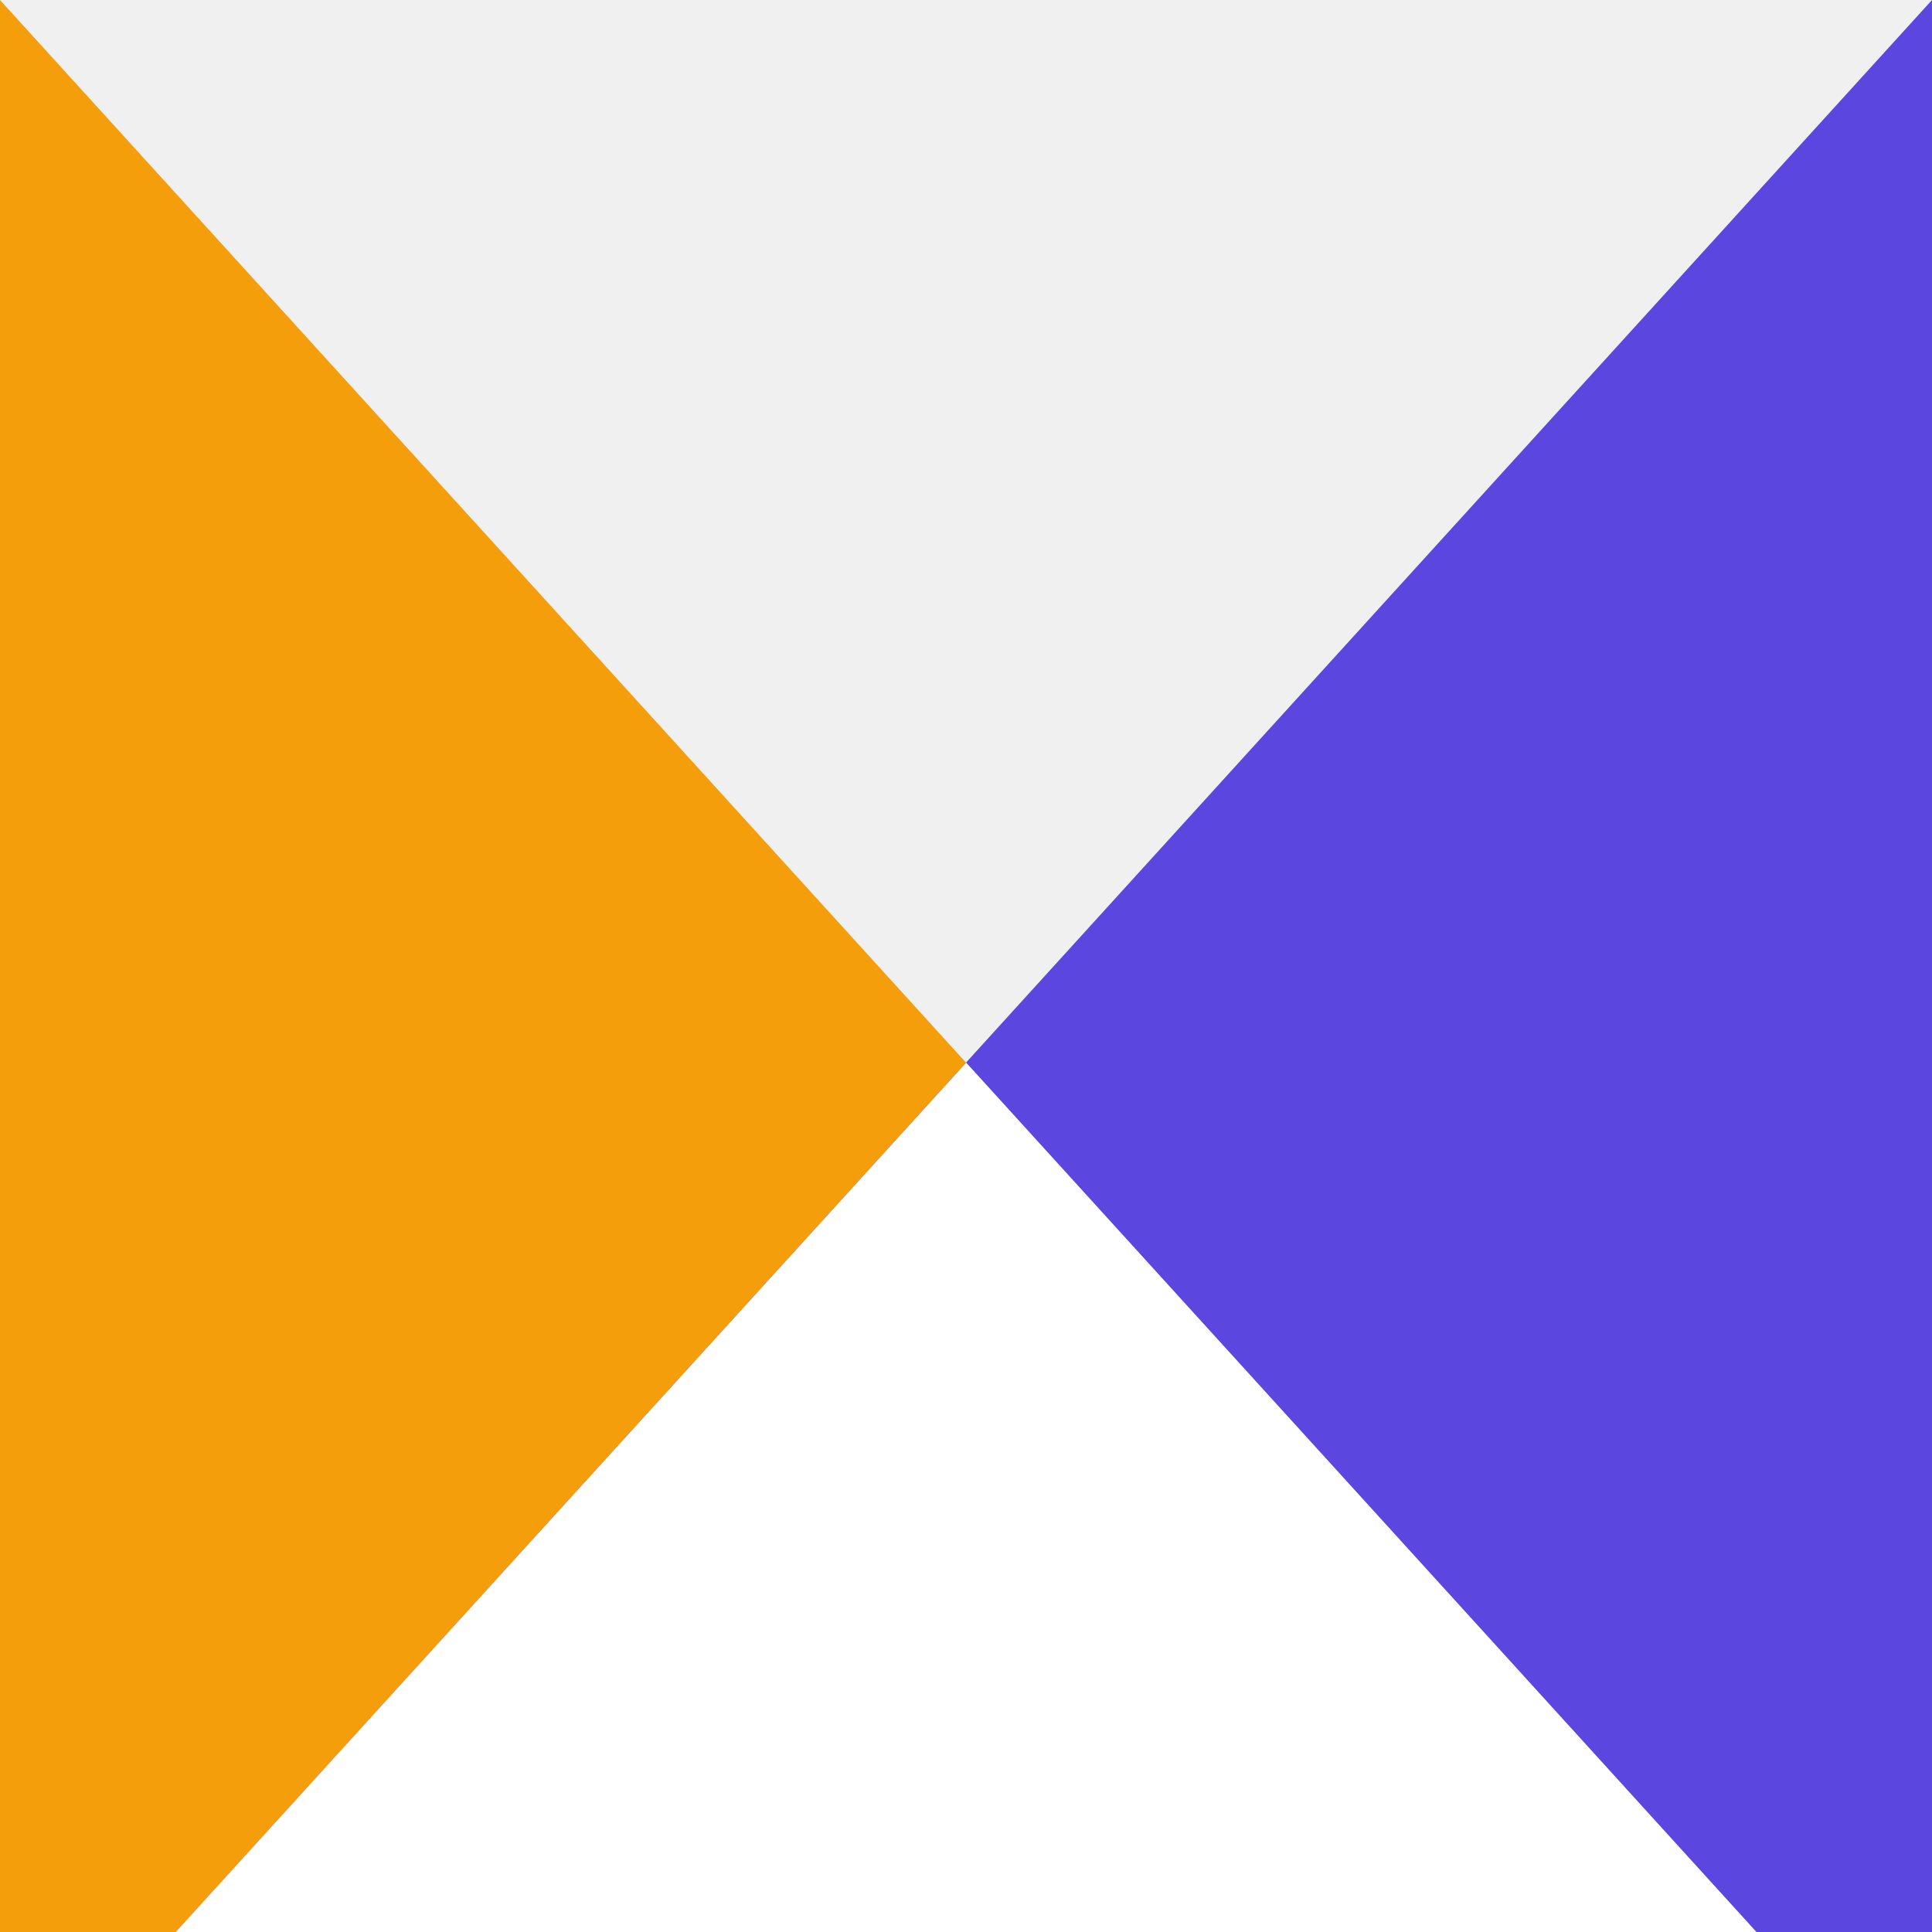
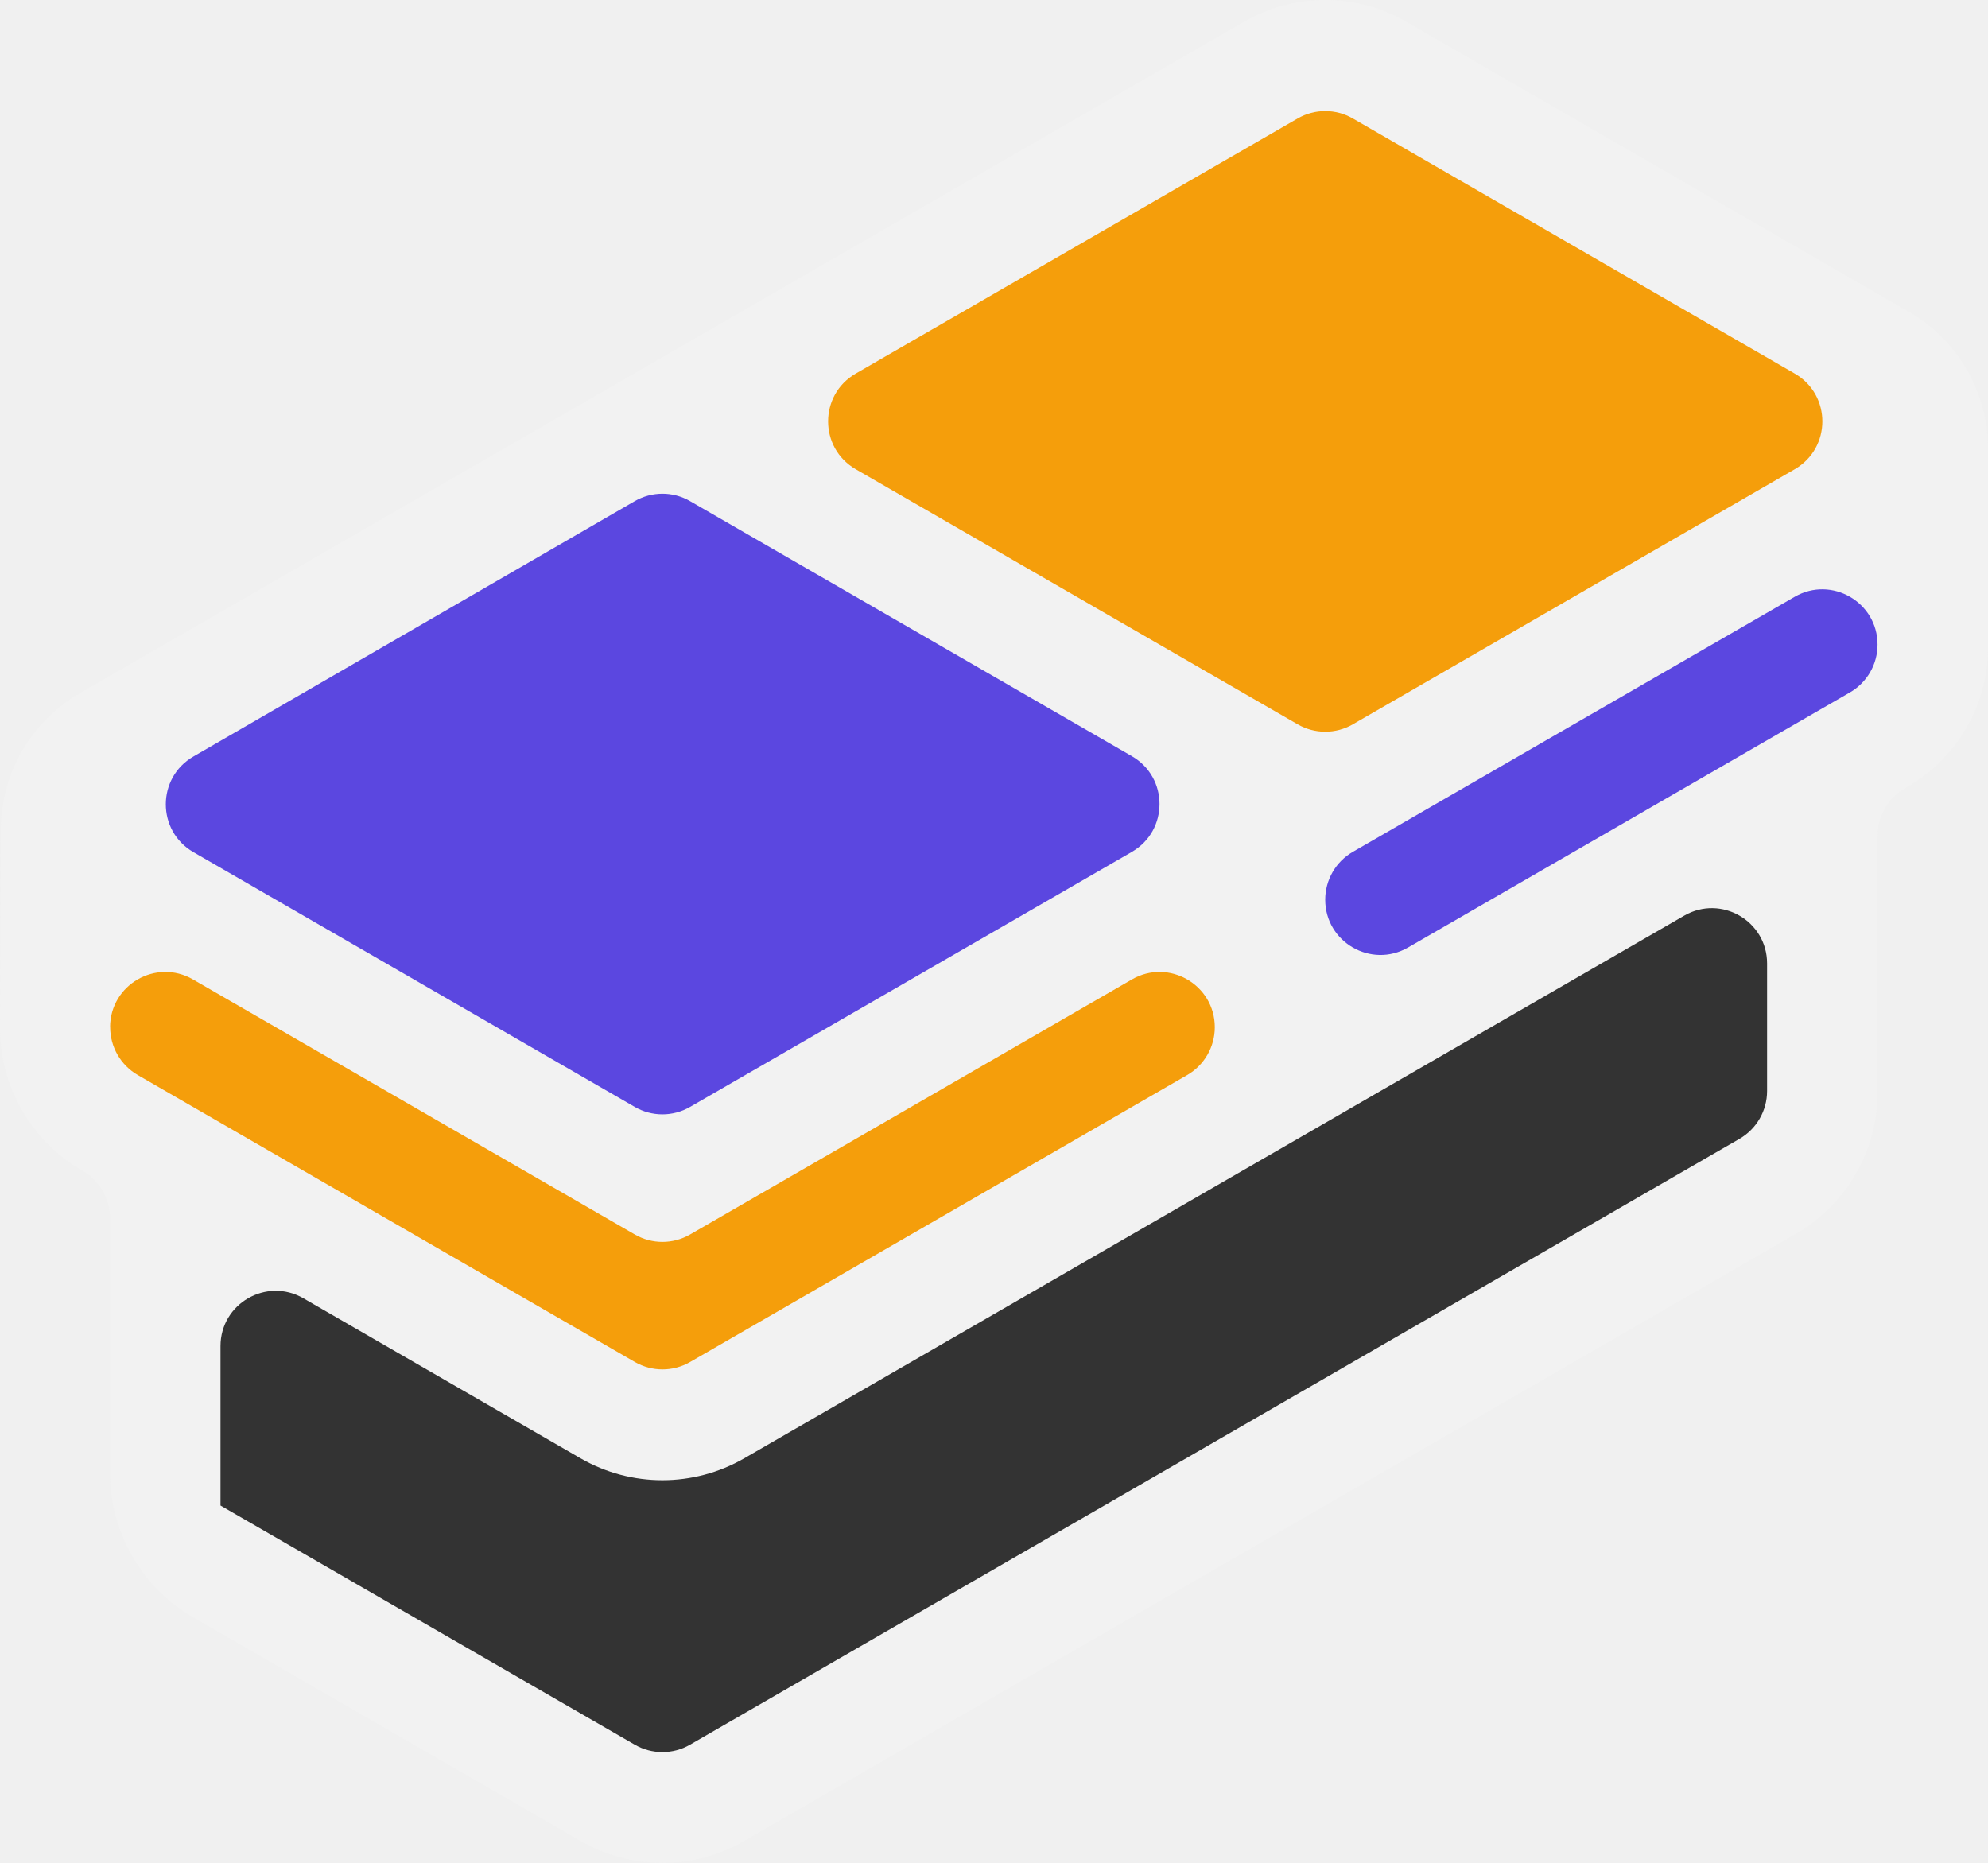
- <svg xmlns="http://www.w3.org/2000/svg" id="Layer_1" data-name="Layer 1" viewBox="0 0 117 117">
+ <svg xmlns="http://www.w3.org/2000/svg" id="Layer_2" data-name="Layer 2" viewBox="0 0 486.84 456.25">
  <defs>
    <style>
      .cls-1 {
        fill: #5b47e0;
      }

      .cls-2 {
+         fill: #f2f2f2;
+       }
+ 
+       .cls-3 {
        fill: #f59e0b;
      }

-       .cls-3 {
-         fill: #ffffff;
+       .cls-4 {
+         fill: #333;
      }
    </style>
  </defs>
-   <path class="cls-2" d="M0,0v117h106.36C70.91,78,35.45,39,0,0Z" />
-   <polygon class="cls-1" points="117 0 117 117 10.64 117 117 0" />
-   <path class="cls-3" d="M10.64,117h95.73c-15.95-17.55-31.91-35.1-47.86-52.65L10.64,117Z" />
+   <g id="Layer_1-2" data-name="Layer 1">
+     <g>
+       <path class="cls-2" d="M304.72,5.3L19.59,169.77C7.64,176.66.25,189.38.2,203.18L0,251.6c-.06,14.48,7.64,27.88,20.18,35.11h.02c4.18,2.43,6.76,6.89,6.76,11.72v62.42c0,14.53,7.75,27.95,20.33,35.22l94.94,54.81c12.37,7.14,27.6,7.14,39.97,0l257.63-148.74c12.35-7.13,19.96-20.31,19.96-34.57v-62.86c0-4.83,2.58-9.3,6.76-11.71l.59-.34c12.19-7.04,19.7-20.04,19.7-34.12v-48.66c0-13.8-7.36-26.56-19.32-33.46L344.33,5.31c-12.25-7.08-27.35-7.08-39.61,0Z" />
+       <path class="cls-1" d="M168.99,122.73l108.2,62.47c9.02,5.21,9.02,18.22,0,23.43l-108.21,62.47c-4.18,2.42-9.34,2.42-13.53,0l-108.08-62.4c-9.01-5.2-9.02-18.21-.01-23.42l108.09-62.55c4.19-2.42,9.35-2.43,13.54,0Z" />
+       <path class="cls-3" d="M26.96,251.58h0c0-10.41,11.27-16.92,20.29-11.71l108.21,62.47c4.18,2.42,9.34,2.42,13.53,0l108.21-62.47c9.02-5.21,20.29,1.3,20.29,11.71h0c0,4.83-2.58,9.3-6.76,11.71l-121.73,70.28c-4.18,2.42-9.34,2.42-13.53,0l-121.73-70.28c-4.18-2.42-6.76-6.88-6.76-11.71Z" />
+       <path class="cls-4" d="M425.98,278.91l-257,148.38c-4.18,2.42-9.34,2.42-13.53,0l-101.45-58.57h0v-39.05c0-10.41,11.27-16.92,20.29-11.71l67.88,39.19c12.4,7.16,27.68,7.16,40.09,0l230.19-132.9c9.02-5.21,20.29,1.3,20.29,11.71v31.24c0,4.83-2.58,9.3-6.76,11.71Z" />
+       <path class="cls-1" d="M453.03,169.58l-108.21,62.47c-9.02,5.21-20.29-1.3-20.29-11.71h0c0-4.83,2.58-9.3,6.76-11.71l108.21-62.47c9.02-5.21,20.29,1.3,20.29,11.71h0c0,4.83-2.58,9.3-6.76,11.71Z" />
+       <path class="cls-3" d="M317.77,177.39l-108.21-62.47c-9.02-5.21-9.02-18.22,0-23.43l108.21-62.47c4.18-2.42,9.34-2.42,13.53,0l108.21,62.47c9.02,5.21,9.02,18.22,0,23.43l-108.21,62.47c-4.18,2.42-9.34,2.42-13.53,0Z" />
+     </g>
+   </g>
</svg>
